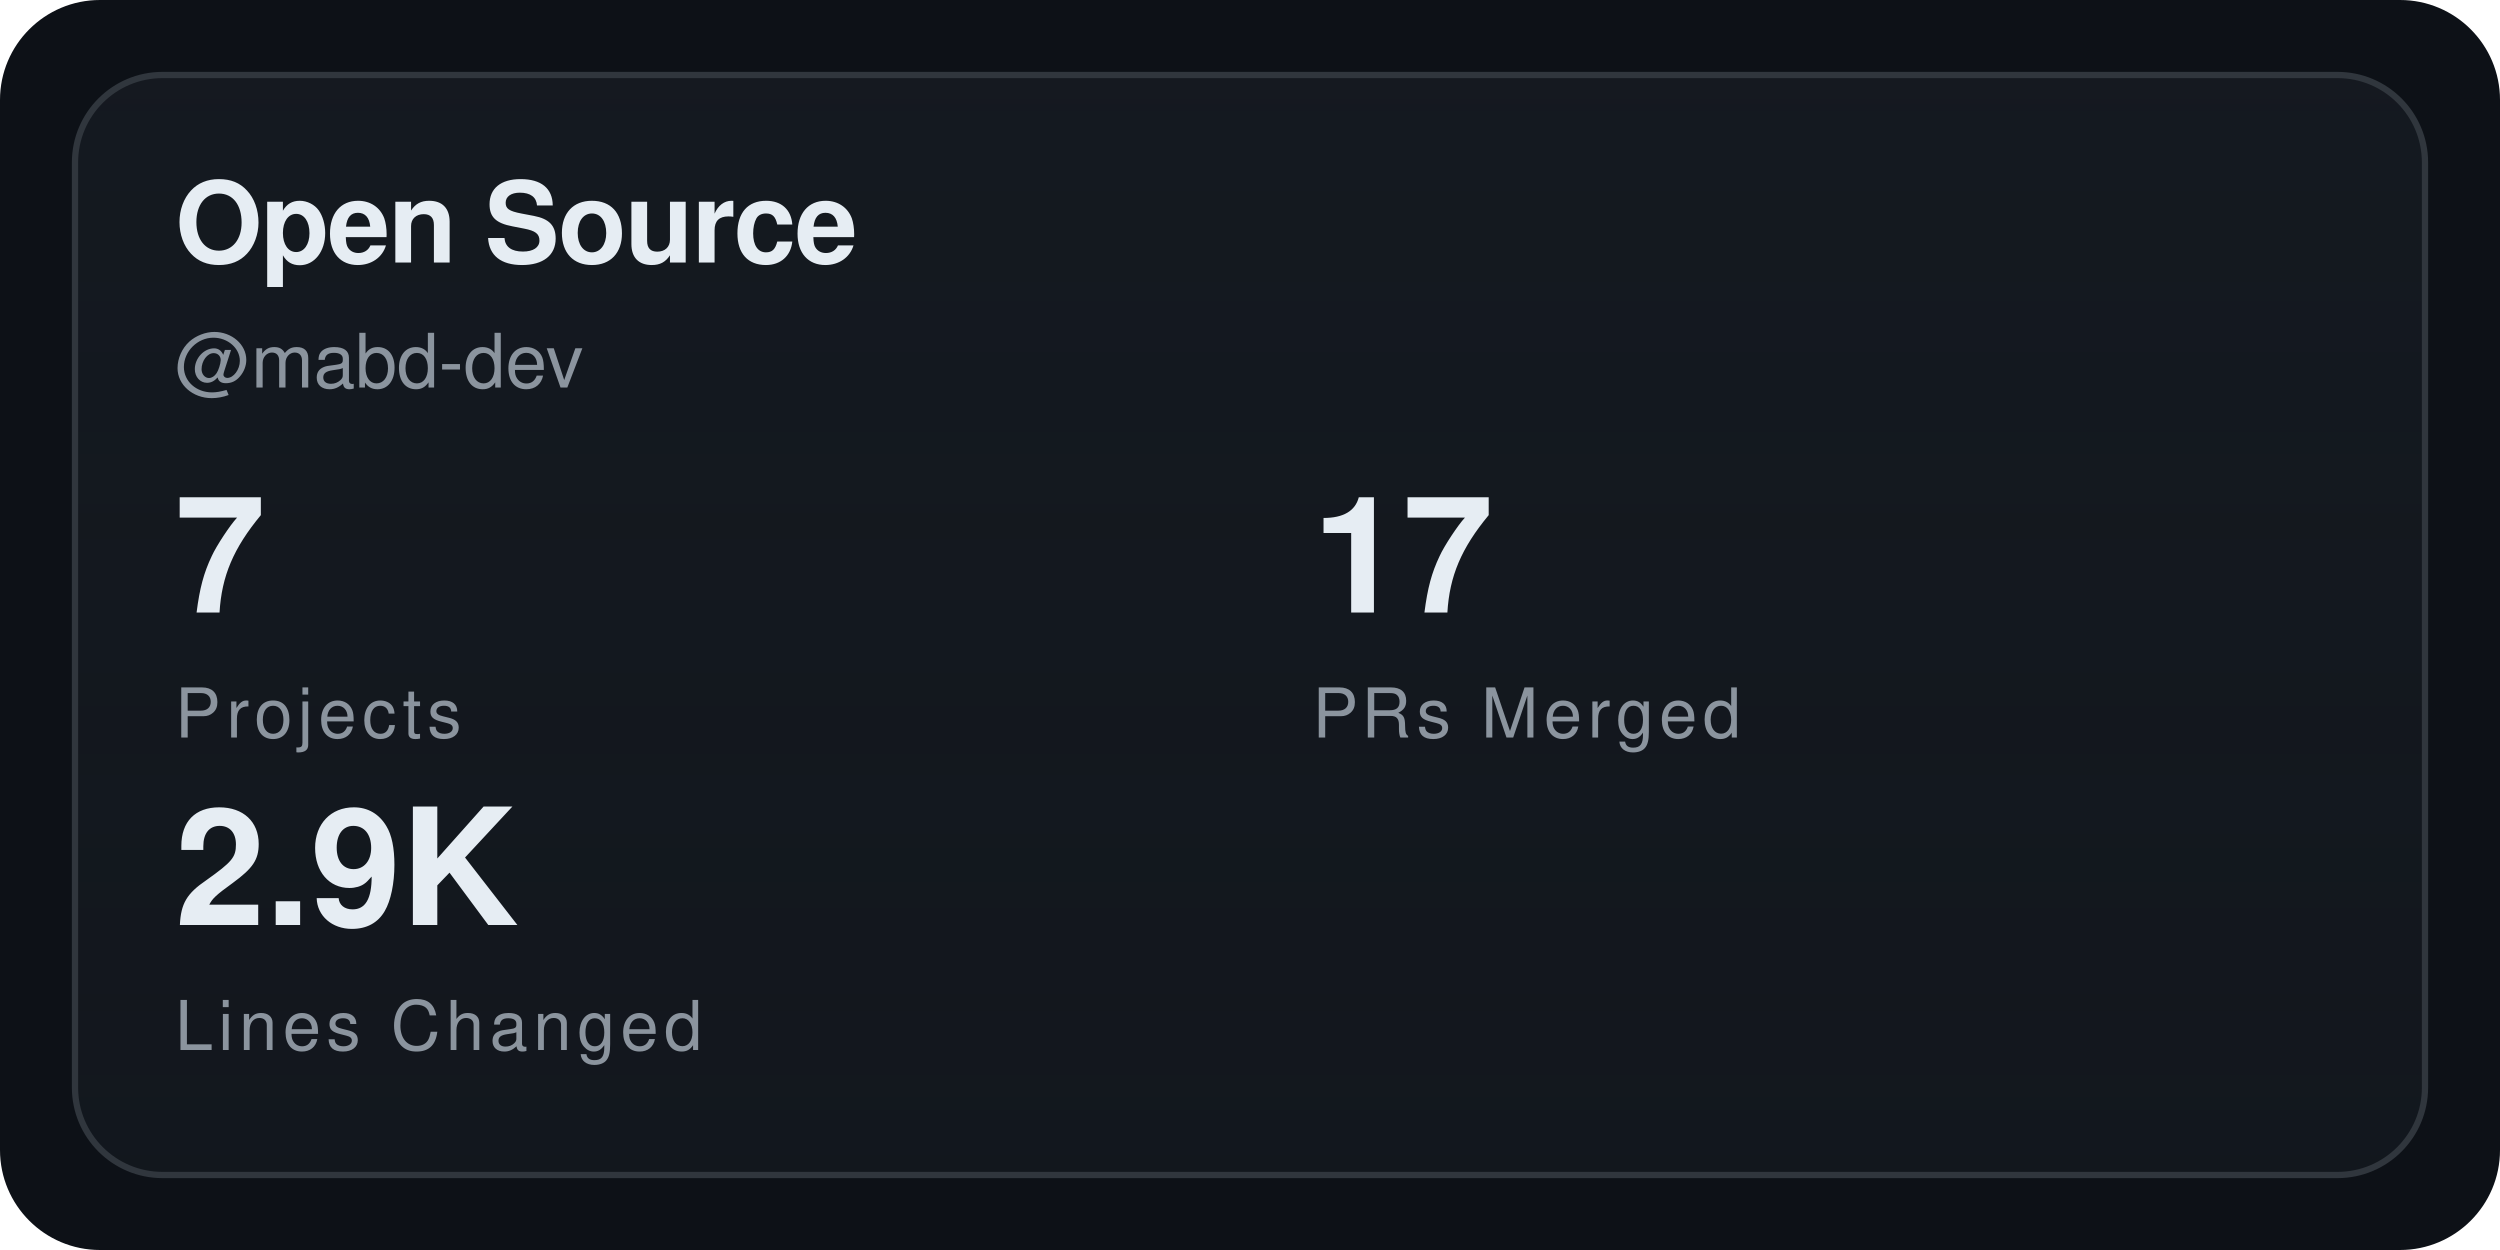
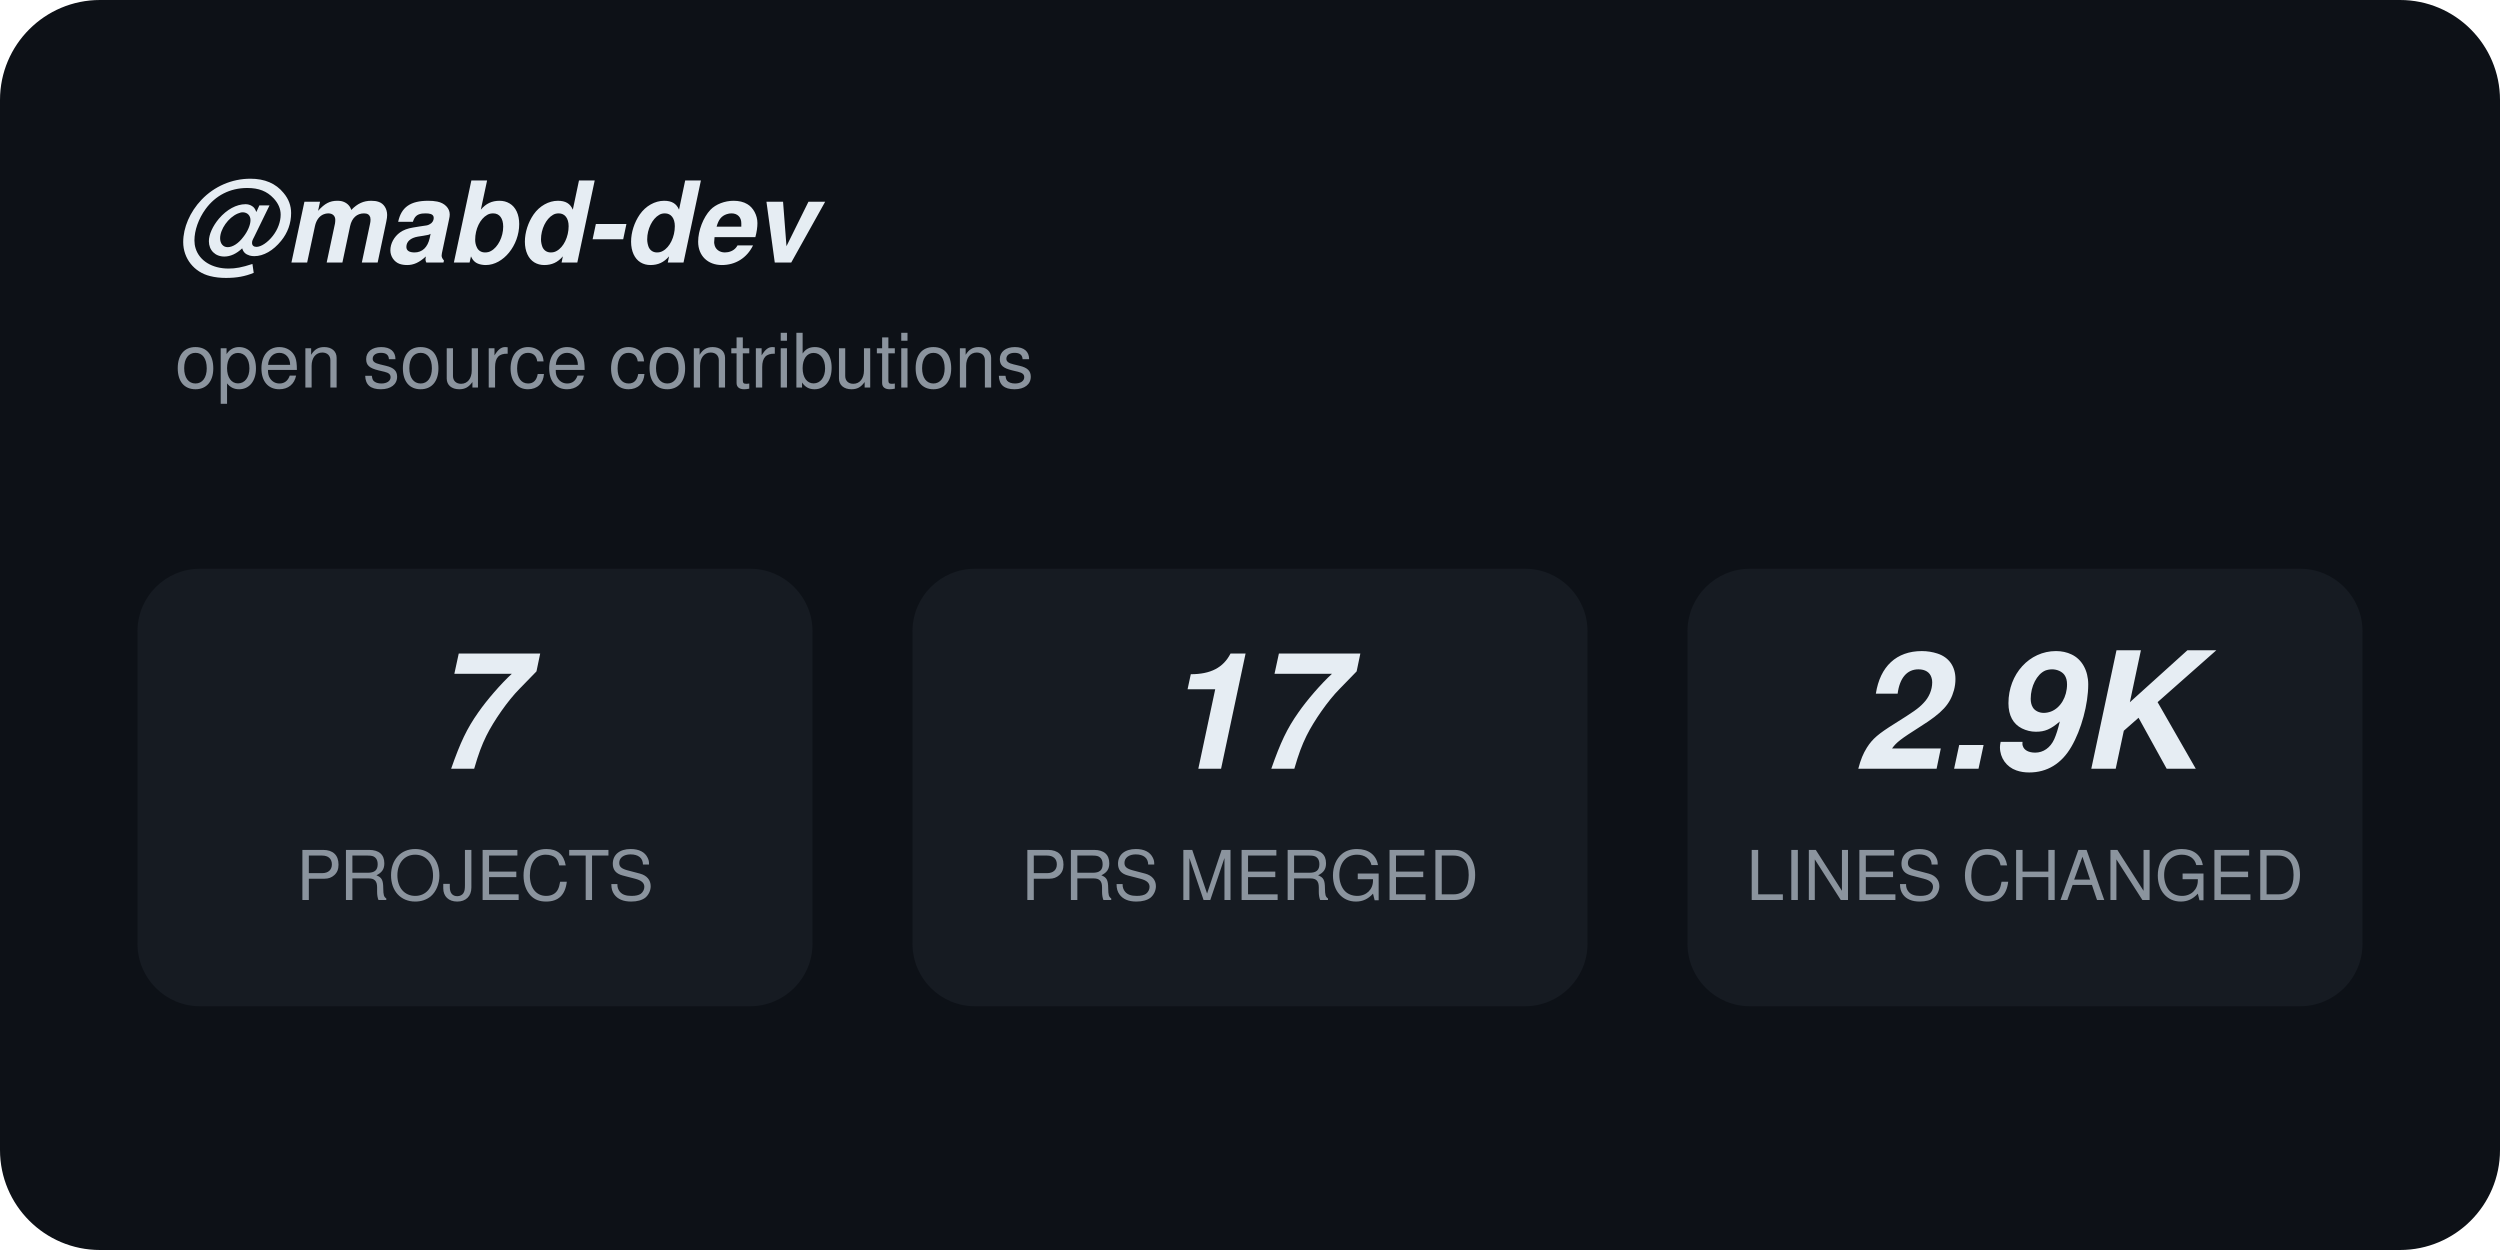
<svg xmlns="http://www.w3.org/2000/svg" width="400" height="200" viewBox="0 0 400 200" role="img" aria-label="Open Source Contribution Summary">
  <defs>
    <style>
      text {
        font-family: system-ui, -apple-system, BlinkMacSystemFont,
                     "Segoe UI", Helvetica, Arial, sans-serif;
      }
- 
      .bg {
        fill: #0d1117;
      }
- 
      .card {
-         fill: url(#cardGradient);
-         stroke: #30363d;
-         stroke-width: 1;
-         rx: 14;
+         fill: #161b22;
      }
- 
-       .title {
+       .username {
        font-size: 18px;
-         font-weight: 800;
+         font-style: italic;
+         font-weight: 700;
        fill: #e6edf3;
-         letter-spacing: -0.3px;
      }
- 
      .subtitle {
        font-size: 12px;
        fill: #8b949e;
      }
- 
-       .label {
+       .stat-value {
+         font-size: 26px;
+         font-style: italic;
+         font-weight: 700;
+         fill: #e6edf3;
+       }
+       .stat-label {
        font-size: 11px;
-         text-transform: uppercase;
-         letter-spacing: 0.08em;
        fill: #8b949e;
      }
- 
-       .value {
-         font-size: 26px;
-         font-weight: 800;
-         fill: #e6edf3;
-       }
    </style>
-     <linearGradient id="cardGradient" x1="0" y1="0" x2="0" y2="1">
-       <stop offset="0%" stop-color="#161b22" stop-opacity="0.8" />
-       <stop offset="100%" stop-color="#161b22" stop-opacity="0.6" />
-     </linearGradient>
  </defs>
-   <rect class="bg" x="0" y="0" width="400" height="200" rx="16" />
-   <rect class="card" x="12" y="12" width="376" height="176" />
-   <text class="title" x="28" y="42">Open Source</text>
-   <text class="subtitle" x="28" y="62">@mabd-dev</text>
-   <g transform="translate(28, 98)">
-     <text class="value">7</text>
-     <text class="label" y="20">Projects</text>
-   </g>
-   <g transform="translate(210, 98)">
-     <text class="value">17</text>
-     <text class="label" y="20">PRs Merged</text>
-   </g>
-   <g transform="translate(28, 148)">
-     <text class="value">2.9K</text>
-     <text class="label" y="20">Lines Changed</text>
-   </g>
+   <rect class="bg" width="400" height="200" rx="16" />
+   <text class="username" x="28" y="42">@mabd-dev</text>
+   <text class="subtitle" x="28" y="62">open source contributions</text>
+   <rect class="card" x="22" y="91" width="108" height="70" rx="10" />
+   <rect class="card" x="146" y="91" width="108" height="70" rx="10" />
+   <rect class="card" x="270" y="91" width="108" height="70" rx="10" />
+   <text class="stat-value" x="76" y="123" text-anchor="middle">7</text>
+   <text class="stat-label" x="76" y="144" text-anchor="middle">PROJECTS</text>
+   <text class="stat-value" x="200" y="123" text-anchor="middle">17</text>
+   <text class="stat-label" x="200" y="144" text-anchor="middle">PRS MERGED</text>
+   <text class="stat-value" x="324" y="123" text-anchor="middle">2.9K</text>
+   <text class="stat-label" x="324" y="144" text-anchor="middle">LINES CHANGED</text>
</svg>
